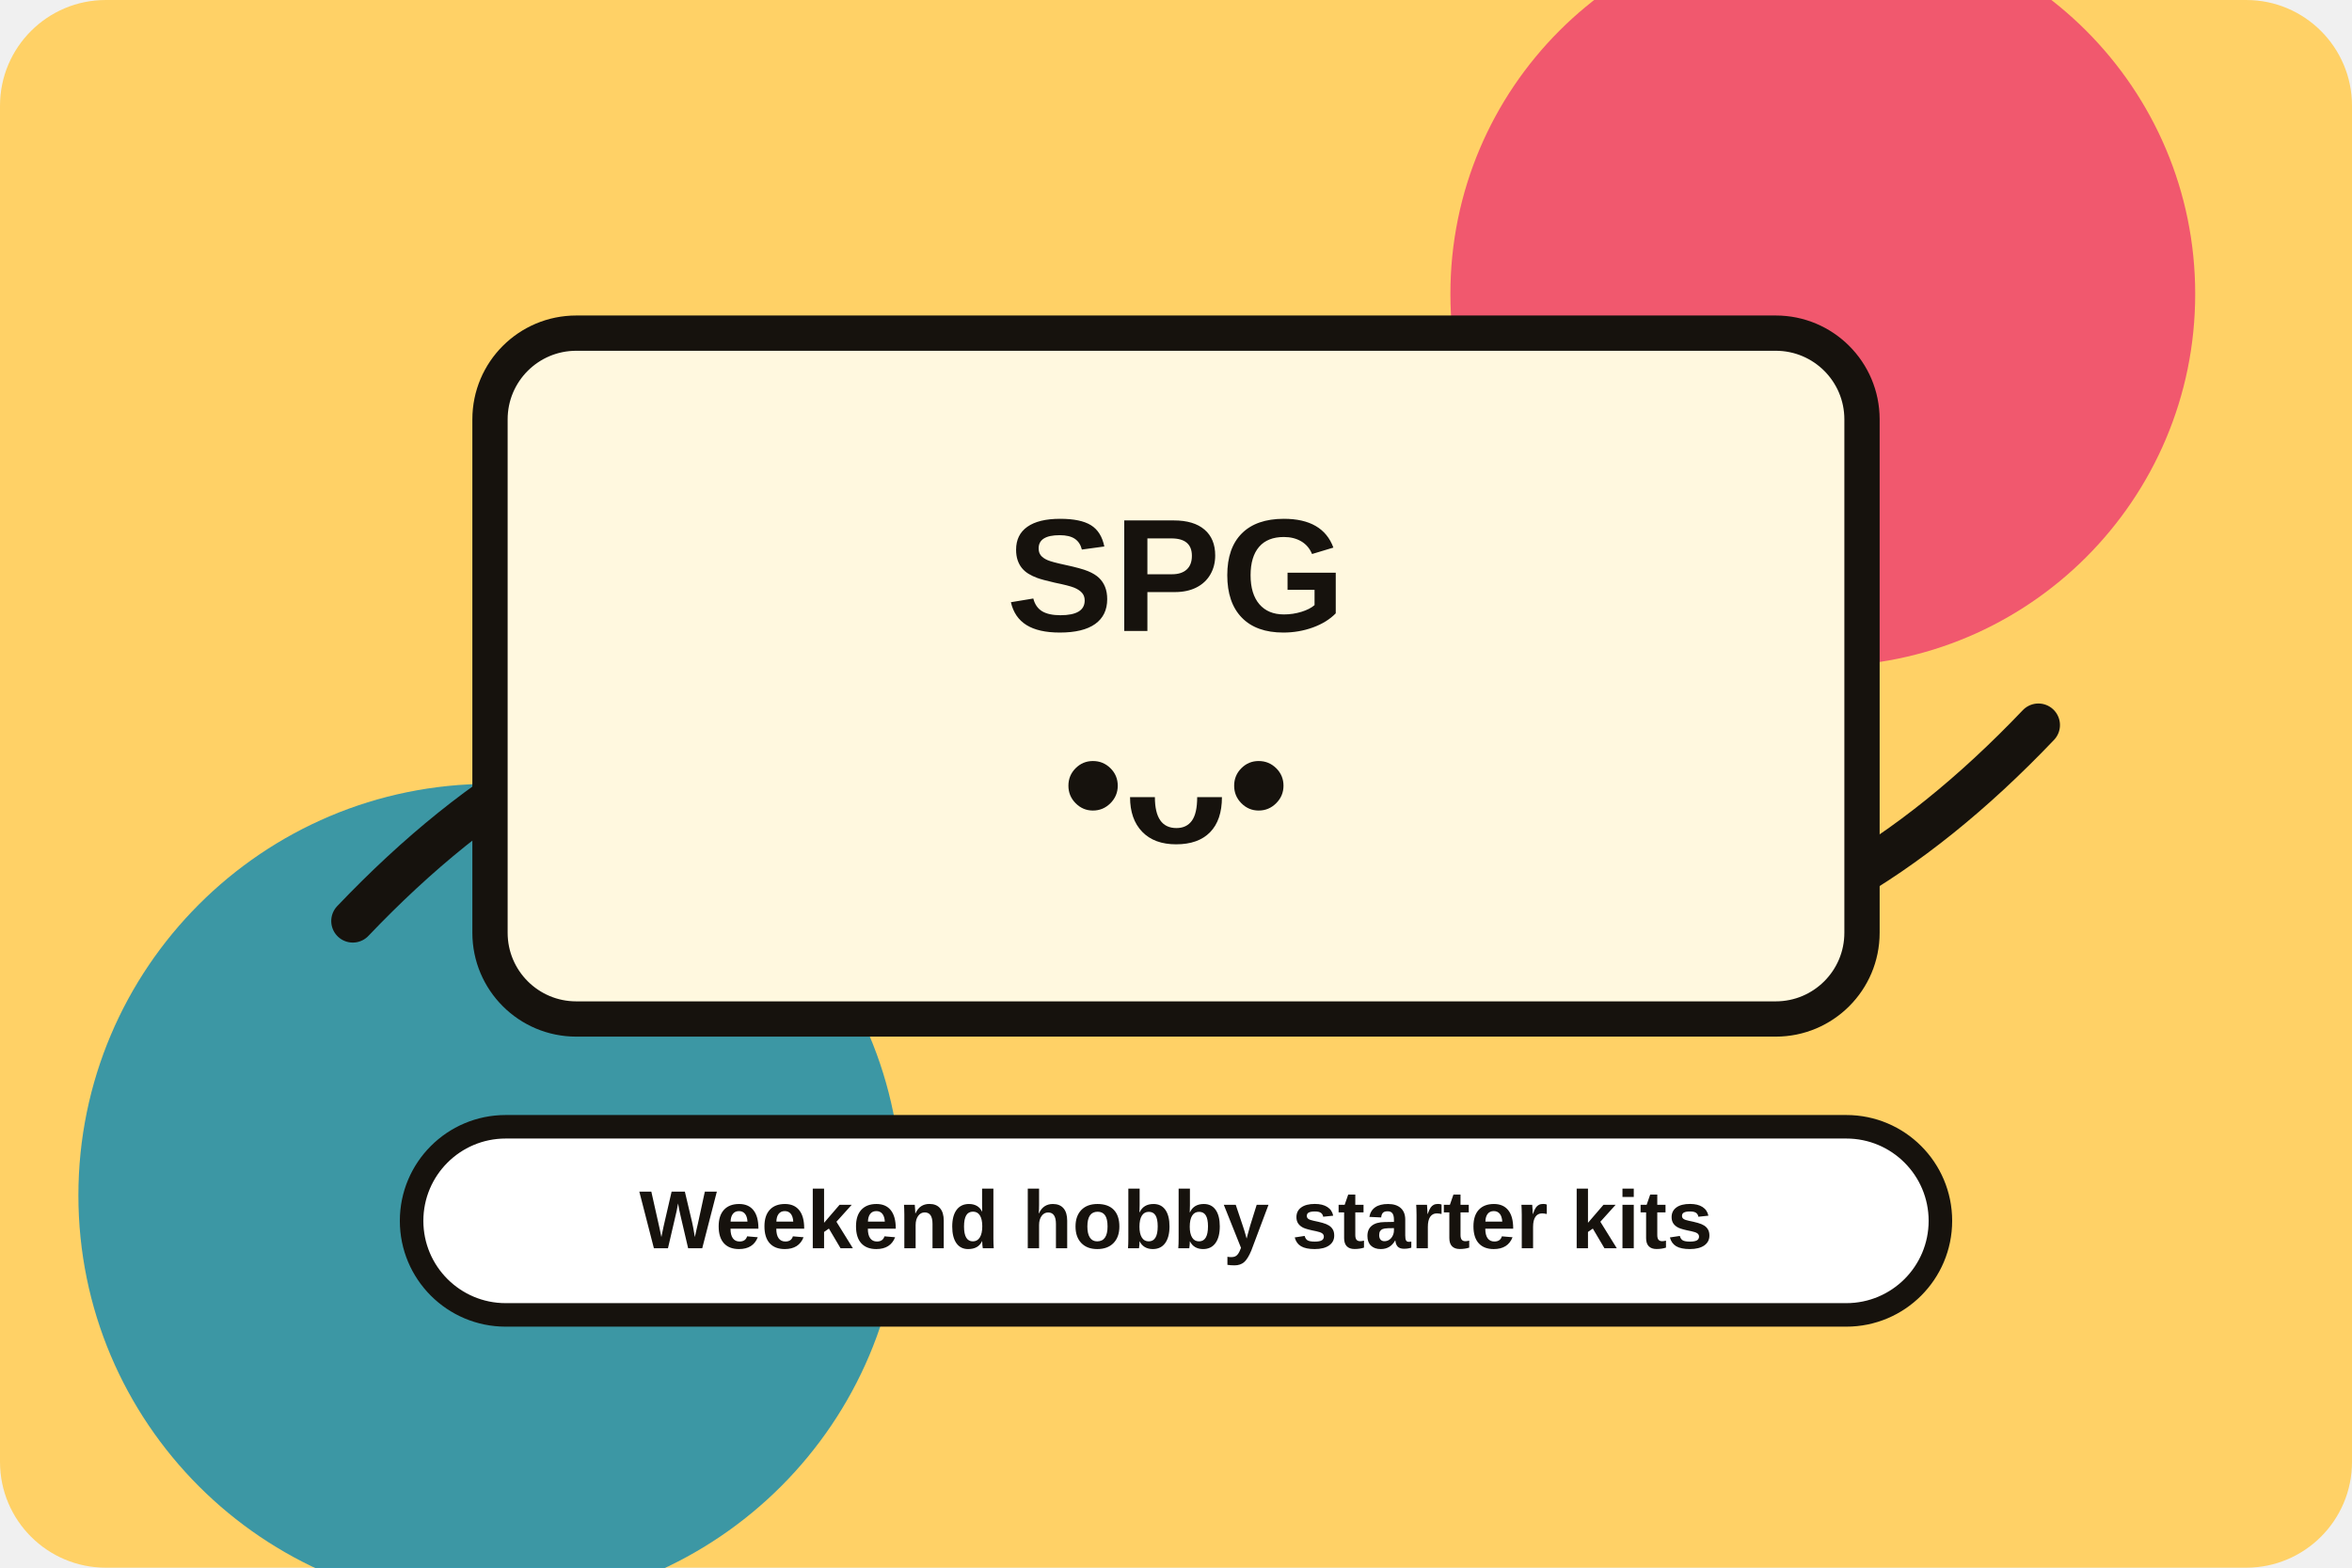
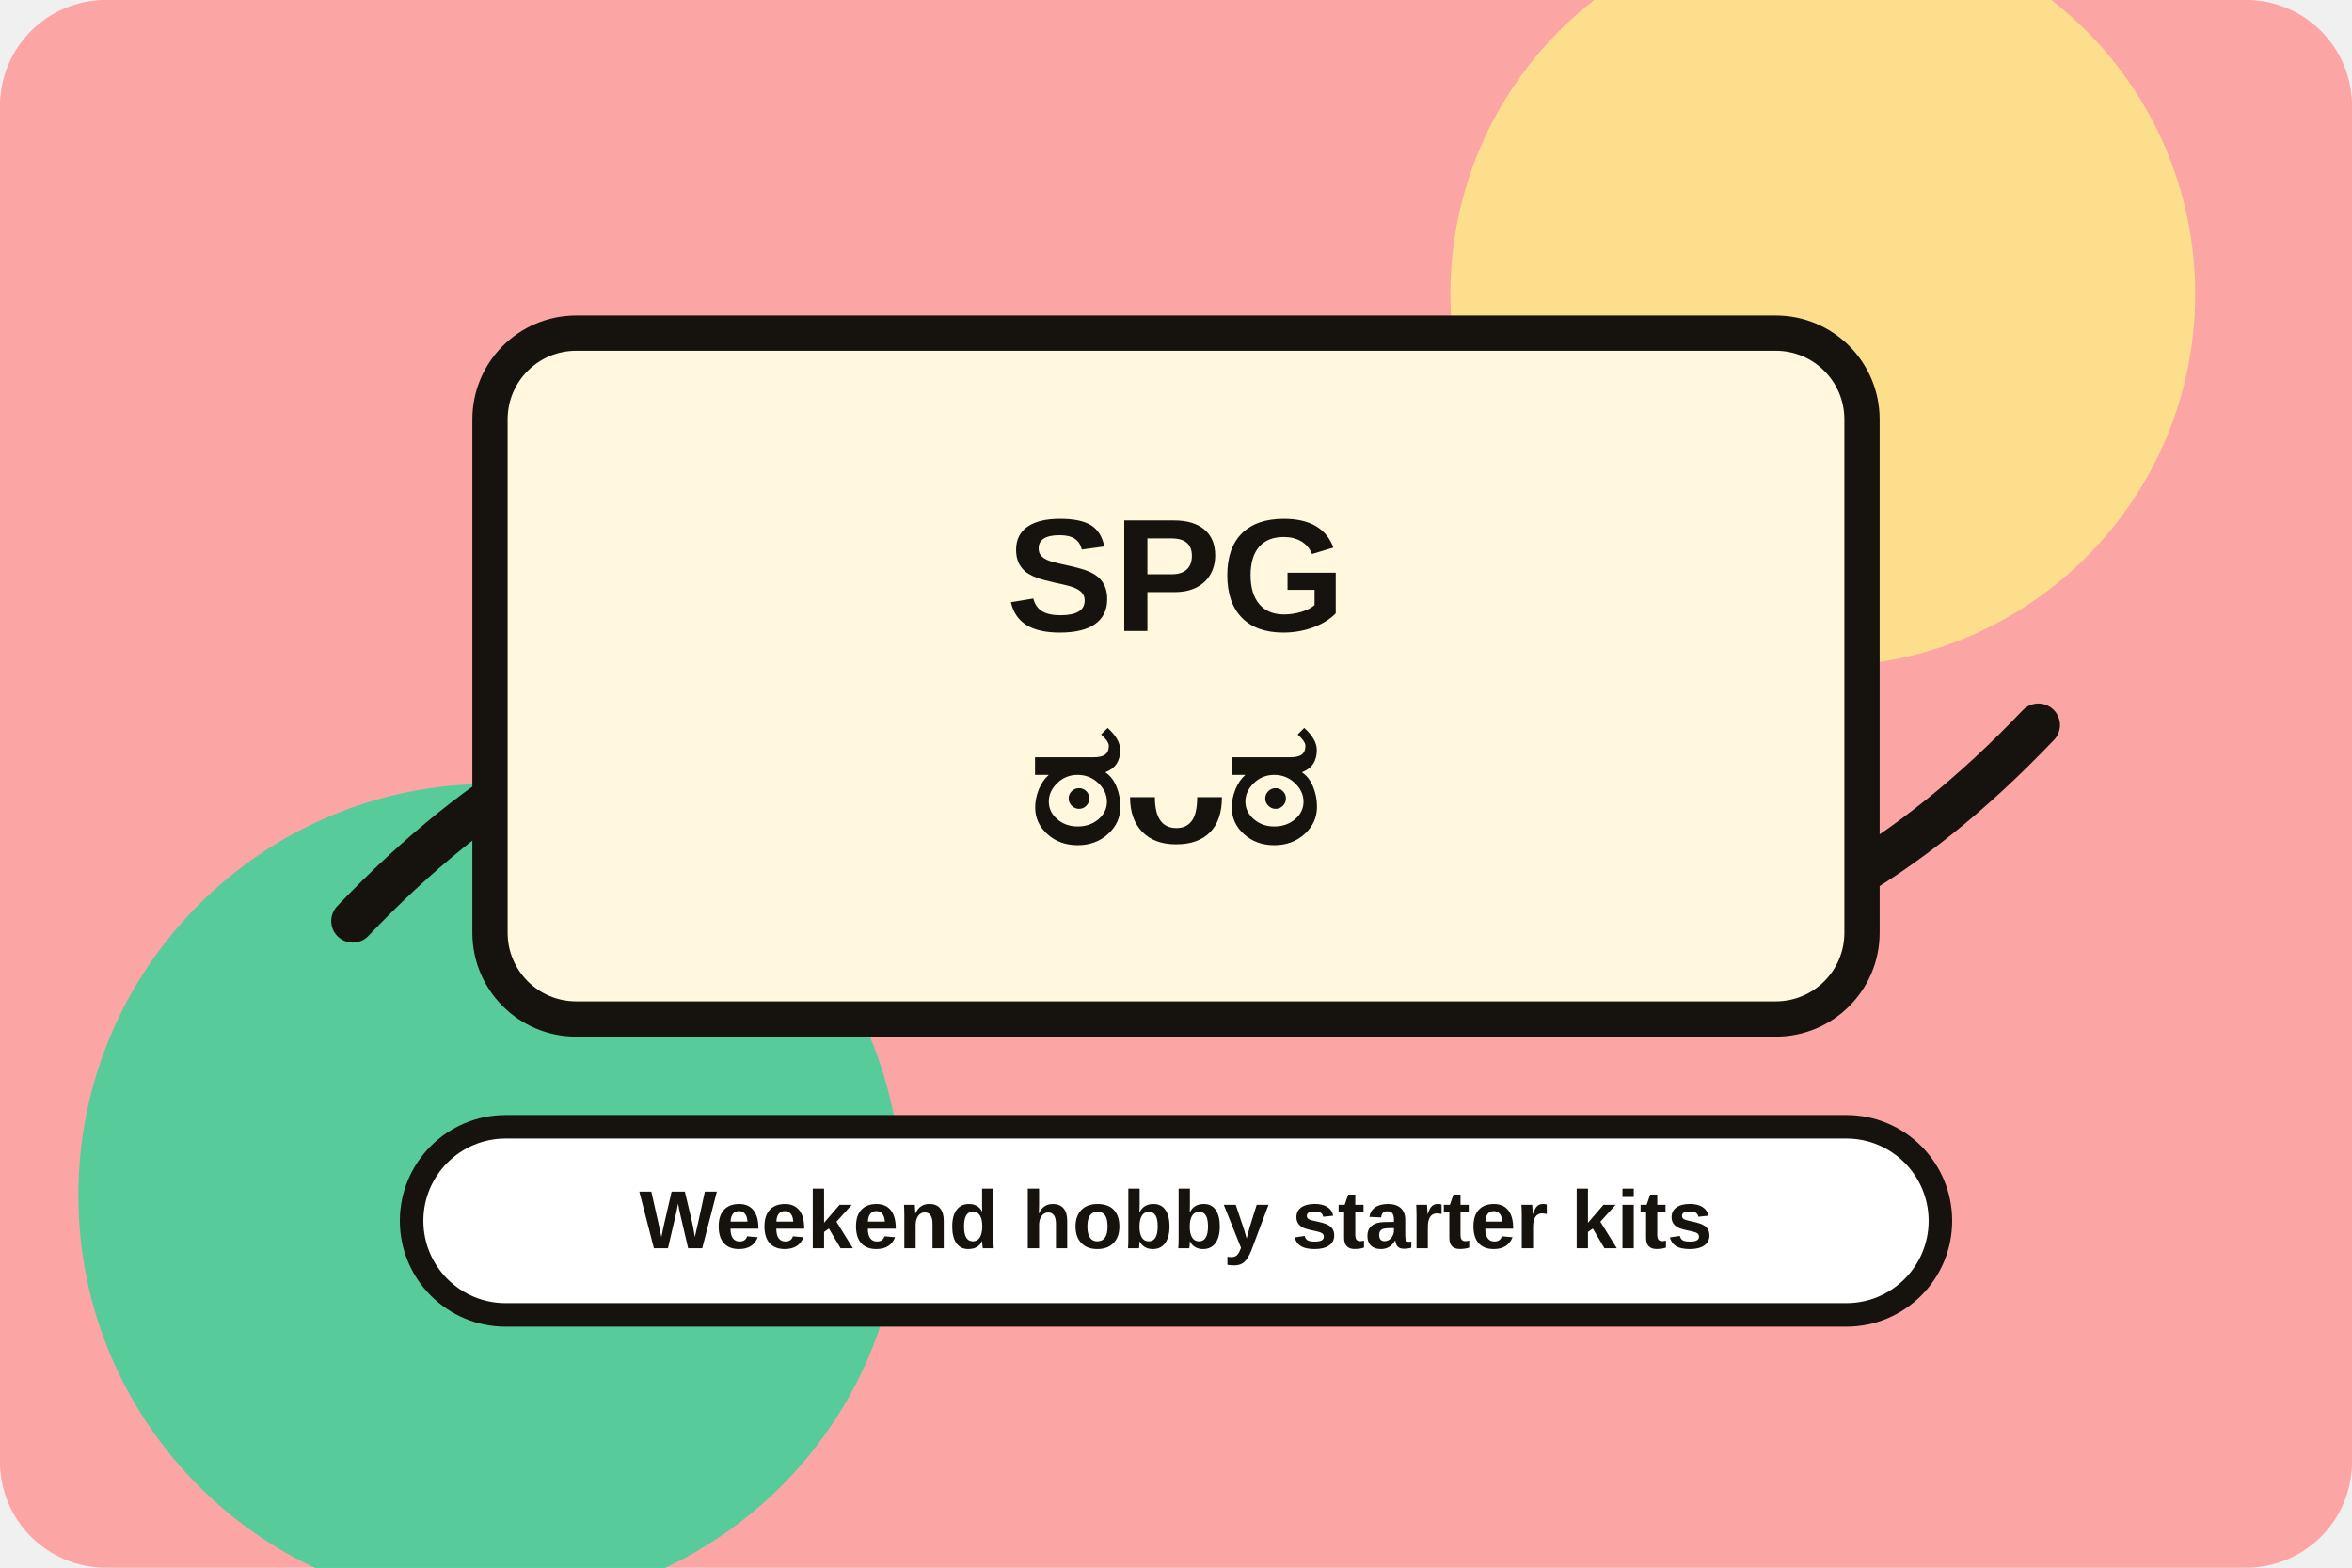
<svg xmlns="http://www.w3.org/2000/svg" viewBox="0 0 1200 800" role="img" aria-label="Original StuffPrettyGood cartoon image for Weekend hobby starter kits">
-   <rect width="1200" height="800" rx="54" fill="#ffd166" />
-   <circle cx="930" cy="150" r="190" fill="#ef476f" opacity=".88" />
-   <circle cx="250" cy="610" r="210" fill="#118ab2" opacity=".82" />
+   <rect width="1200" height="800" rx="54" fill="#fca5a5" />
+   <circle cx="930" cy="150" r="190" fill="#fde68a" opacity=".88" />
+   <circle cx="250" cy="610" r="210" fill="#34d399" opacity=".82" />
  <path d="M180 470 Q380 260 610 420 T1040 370" fill="none" stroke="#16120d" stroke-width="22" stroke-linecap="round" />
  <rect x="250" y="170" width="700" height="350" rx="44" fill="#fff8df" stroke="#16120d" stroke-width="18" />
  <text x="600" y="322" text-anchor="middle" font-size="82" font-family="Arial, sans-serif" font-weight="900" fill="#16120d">SPG</text>
-   <text x="600" y="430" text-anchor="middle" font-size="88" font-family="Arial, sans-serif" font-weight="900" fill="#16120d">•ᴗ•</text>
+   <text x="600" y="430" text-anchor="middle" font-size="88" font-family="Arial, sans-serif" font-weight="900" fill="#16120d">ಠᴗಠ</text>
  <rect x="210" y="575" width="780" height="96" rx="48" fill="#ffffff" stroke="#16120d" stroke-width="12" />
  <text x="600" y="637" text-anchor="middle" font-size="42" font-family="Arial, sans-serif" font-weight="900" fill="#16120d">Weekend hobby starter kits</text>
</svg>
